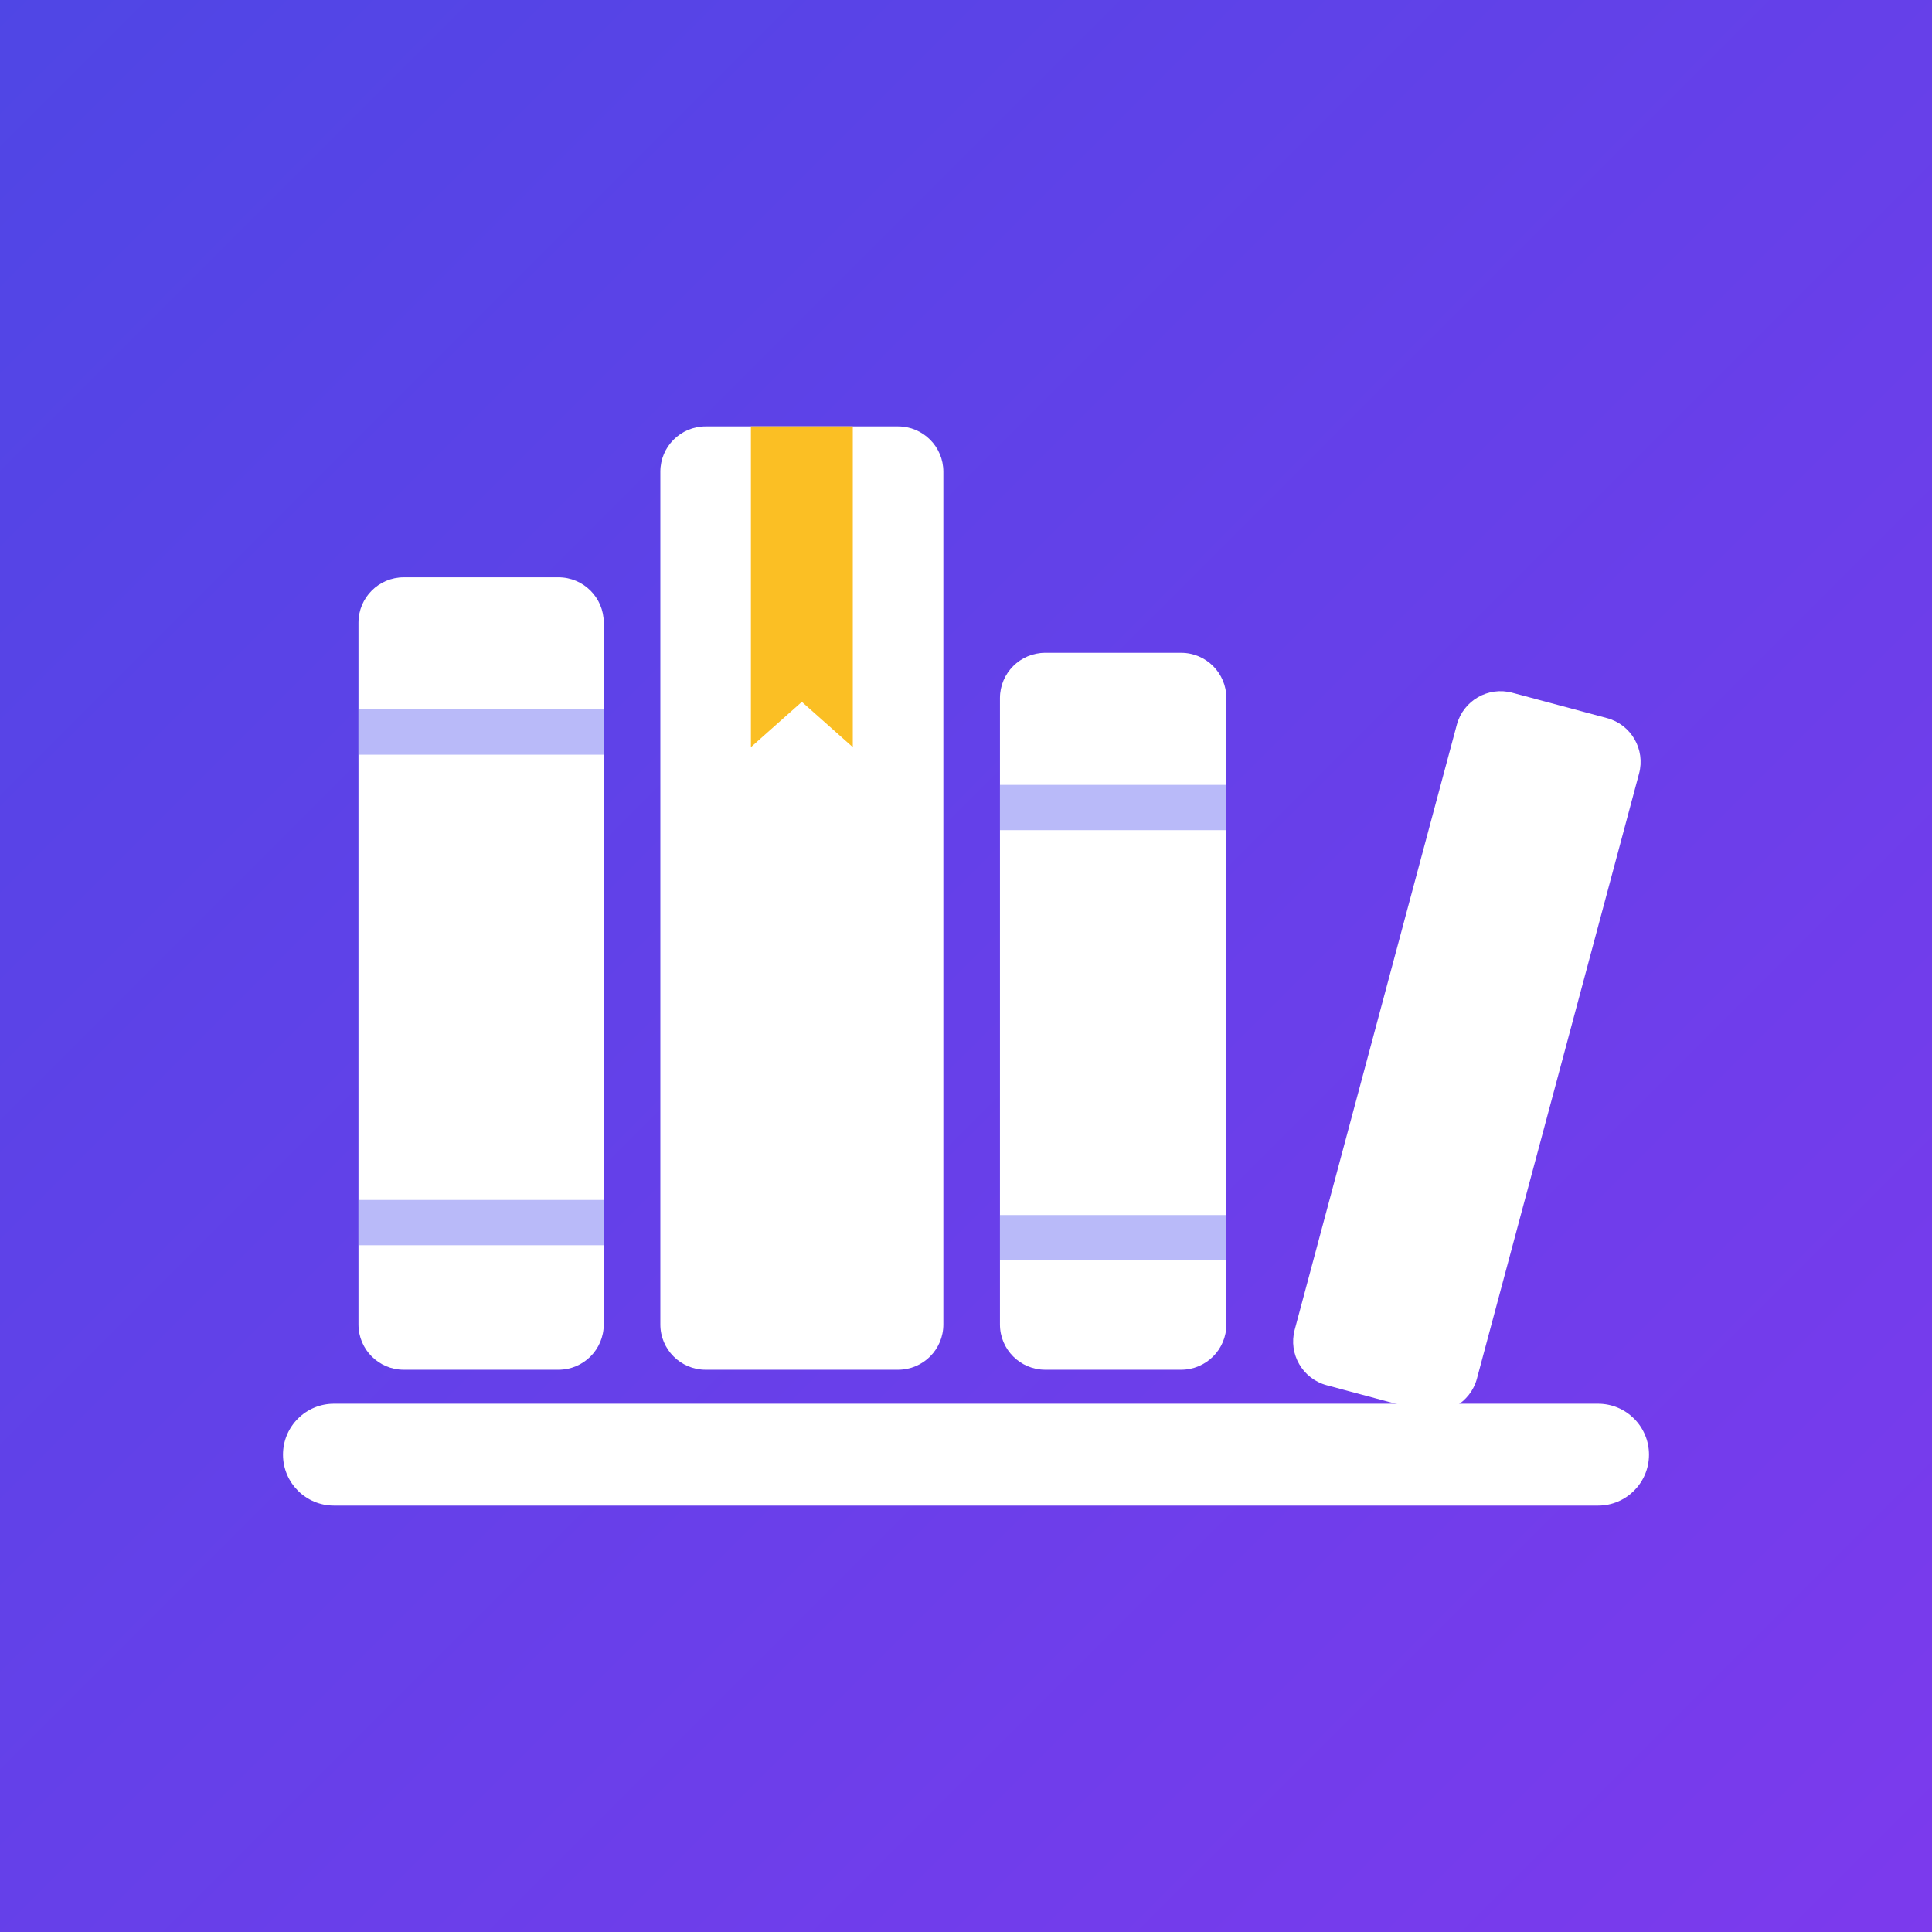
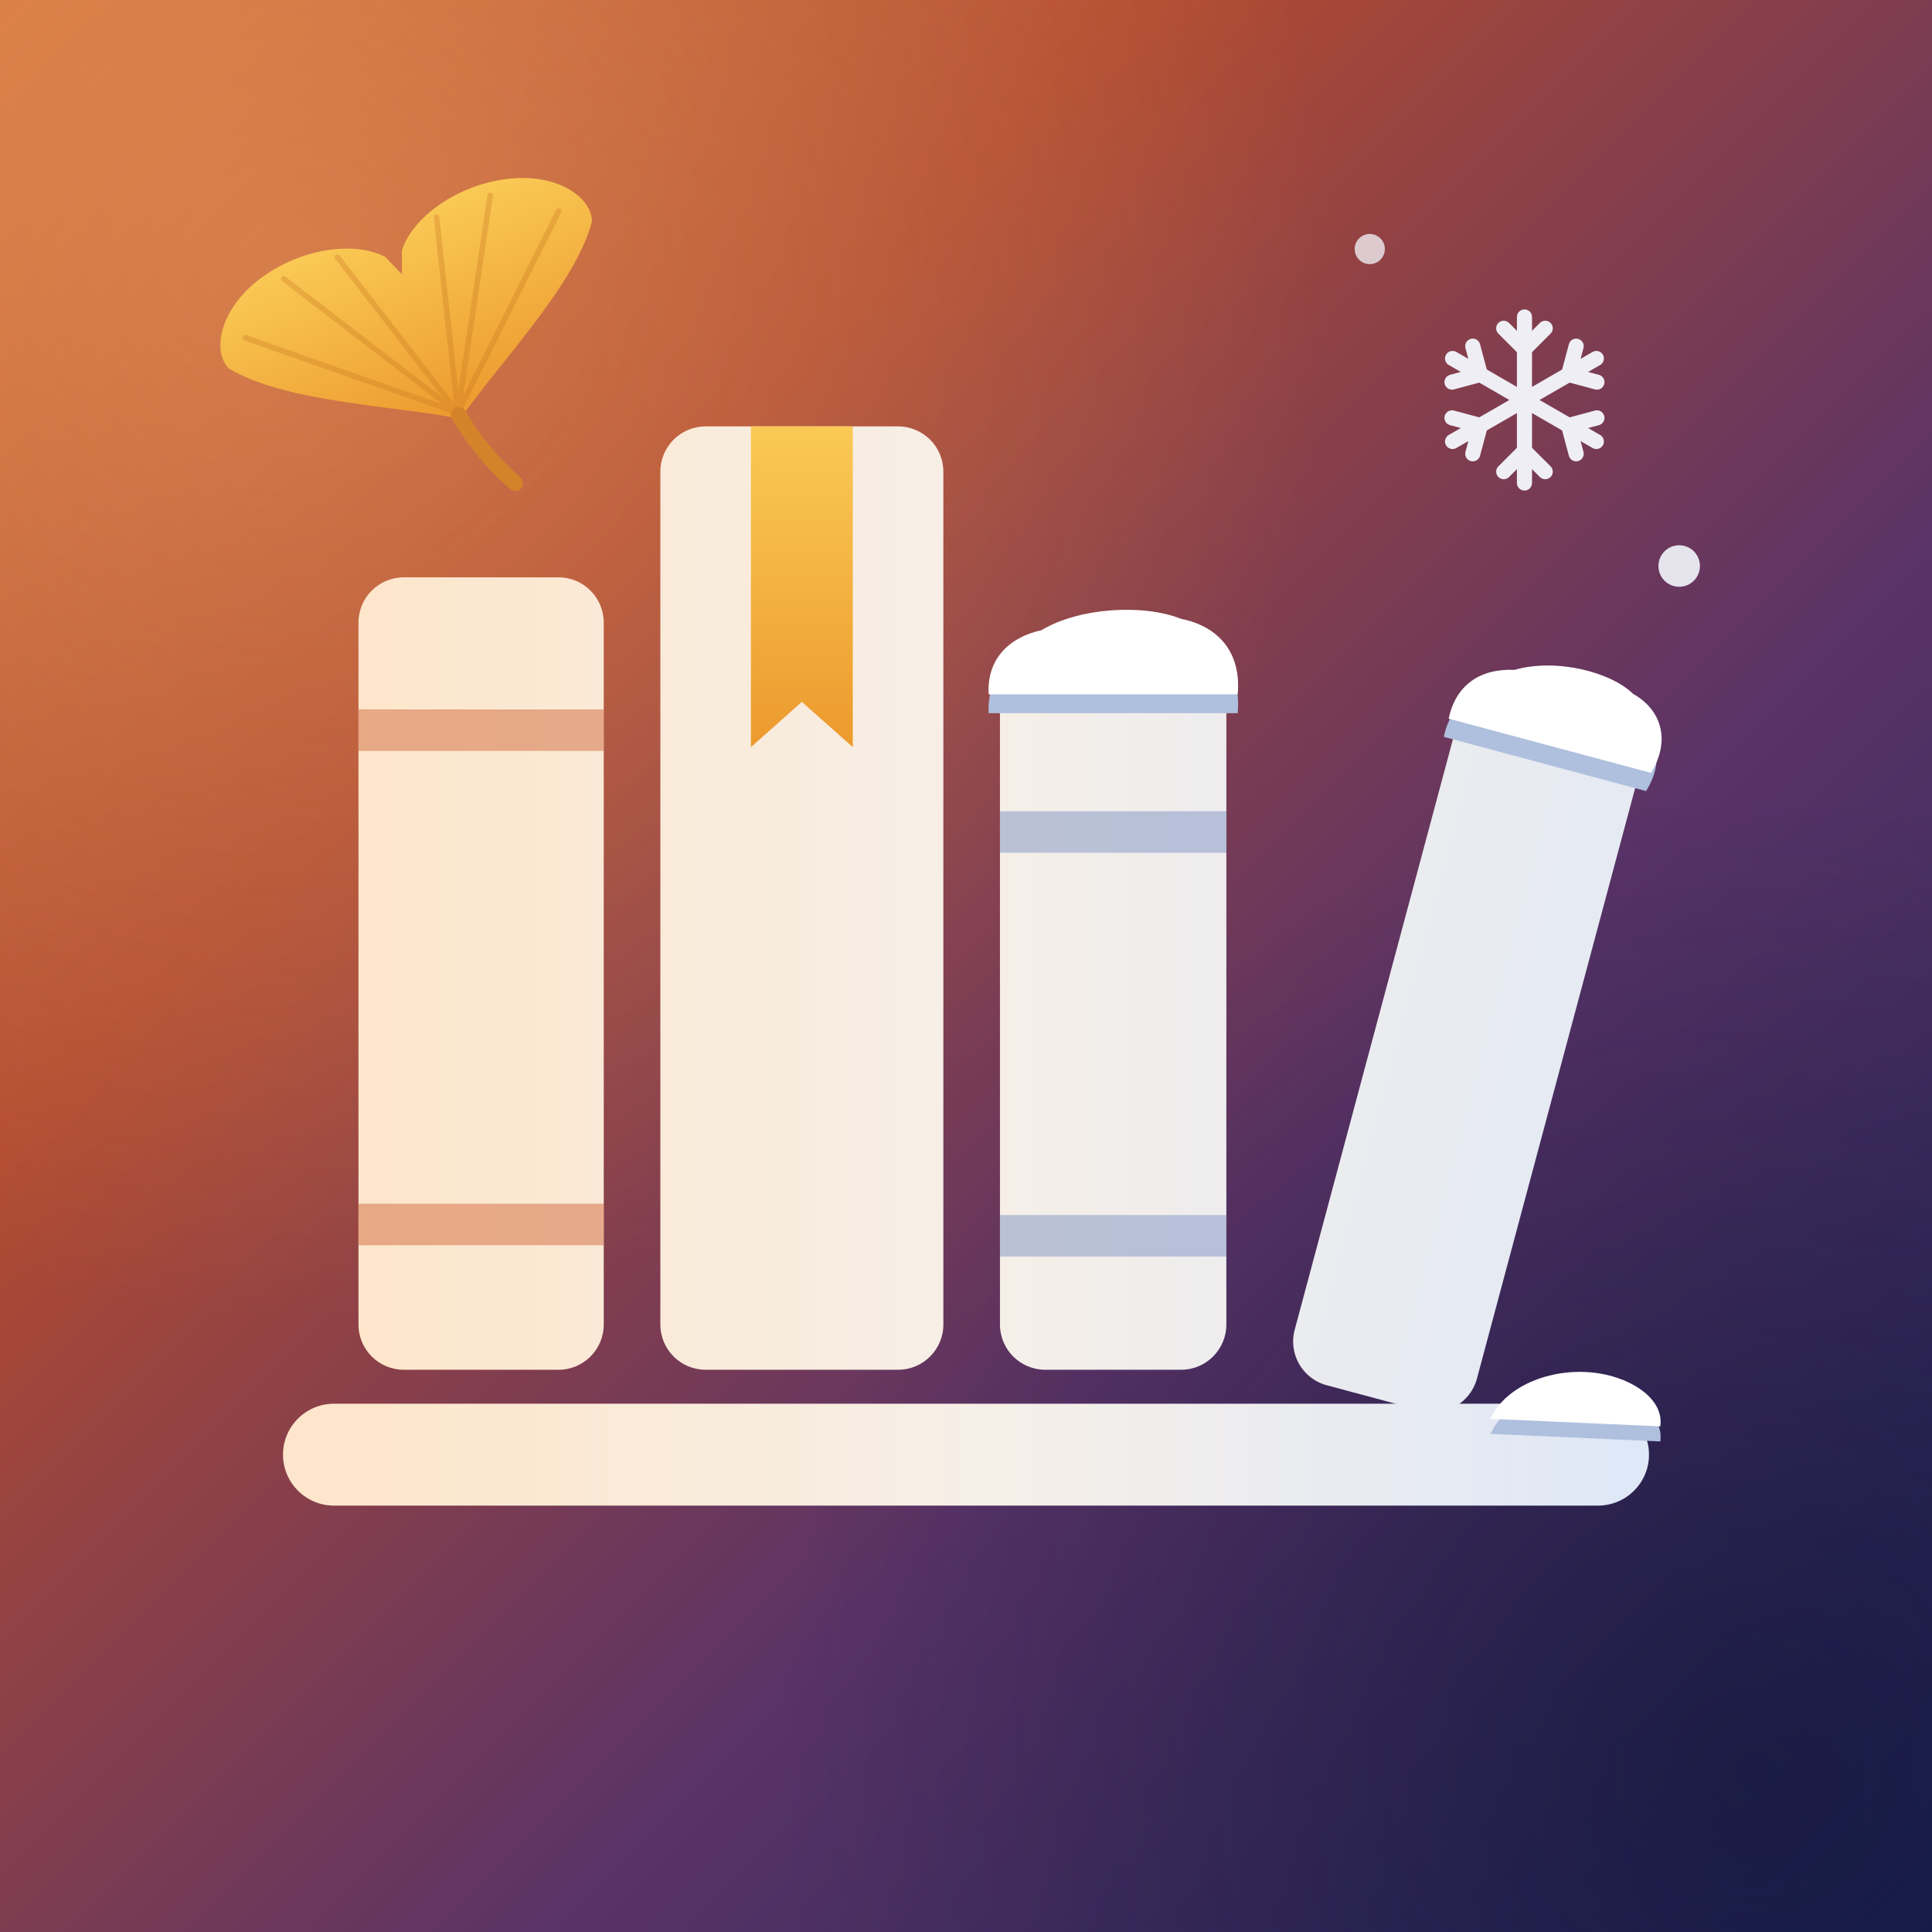
<svg xmlns="http://www.w3.org/2000/svg" viewBox="0 0 1024 1024">
  <defs>
-     <linearGradient id="bg" x1="0" y1="0" x2="1" y2="1">
-       <stop offset="0" stop-color="#4F46E5" />
-       <stop offset="1" stop-color="#7C3AED" />
+     <linearGradient id="sky" x1="0" y1="0" x2="1" y2="1">
+       <stop offset="0" stop-color="#D2703A" />
+       <stop offset="0.3" stop-color="#B14A30" />
+       <stop offset="0.64" stop-color="#5A3367" />
+       <stop offset="1" stop-color="#1B2456" />
+     </linearGradient>
+     <radialGradient id="sun" cx="150" cy="140" r="560" gradientUnits="userSpaceOnUse">
+       <stop offset="0" stop-color="#FFC27A" stop-opacity="0.32" />
+       <stop offset="1" stop-color="#FFD08A" stop-opacity="0" />
+     </radialGradient>
+     <radialGradient id="night" cx="930" cy="940" r="520" gradientUnits="userSpaceOnUse">
+       <stop offset="0" stop-color="#0D1233" stop-opacity="0.55" />
+       <stop offset="1" stop-color="#0D1233" stop-opacity="0" />
+     </radialGradient>
+     <linearGradient id="paper" x1="190" y1="0" x2="860" y2="0" gradientUnits="userSpaceOnUse">
+       <stop offset="0" stop-color="#FDE6CB" />
+       <stop offset="0.5" stop-color="#F6EFE8" />
+       <stop offset="1" stop-color="#DFE8F7" />
+     </linearGradient>
+     <linearGradient id="gold" x1="0" y1="0" x2="0" y2="1">
+       <stop offset="0" stop-color="#FAC955" />
+       <stop offset="1" stop-color="#EC9A2E" />
    </linearGradient>
  </defs>
-   <rect width="1024" height="1024" fill="url(#bg)" />
-   <g fill="#FFFFFF">
-     <rect x="190" y="306" width="130" height="420" rx="24" />
-     <rect x="350" y="226" width="150" height="500" rx="24" />
-     <rect x="530" y="346" width="120" height="380" rx="24" />
-     <rect x="680" y="348" width="100" height="380" rx="24" transform="rotate(15 680 728)" />
-     <rect x="150" y="744" width="724" height="54" rx="27" />
+   <rect width="1024" height="1024" fill="url(#sky)" />
+   <rect width="1024" height="1024" fill="url(#sun)" />
+   <rect width="1024" height="1024" fill="url(#night)" />
+   <g id="art">
+     <g transform="translate(244 222) rotate(-22) scale(1.18)">
+       <path d="M0 0 C-24 -16 -70 -36 -88 -60 C-92 -70 -82 -86 -60 -92 C-38 -98 -14 -92 -4 -80 L0 -70 L4 -80 C14 -92 38 -98 60 -92 C82 -86 92 -70 88 -60 C70 -36 24 -16 0 0 Z" fill="url(#gold)" />
+       <path d="M0 -3 L-76 -70 M0 -3 L-50 -88 M0 -3 L-24 -88 M0 -3 L24 -88 M0 -3 L50 -88 M0 -3 L76 -70" stroke="#C7741E" stroke-width="2.5" stroke-linecap="round" opacity="0.32" fill="none" />
+       <path d="M0 -2 C2 12 6 24 12 36" stroke="#D3832A" stroke-width="7" stroke-linecap="round" fill="none" />
+     </g>
+     <defs>
+       <path id="arm" d="M0 0 V-44 M0 -27 l-11 -11 M0 -27 l11 -11" />
+     </defs>
+     <g transform="translate(808 212)" stroke="#F4F7FD" stroke-width="8" stroke-linecap="round" stroke-linejoin="round" fill="none" opacity="0.95">
+       <use href="#arm" />
+       <use href="#arm" transform="rotate(60)" />
+       <use href="#arm" transform="rotate(120)" />
+       <use href="#arm" transform="rotate(180)" />
+       <use href="#arm" transform="rotate(240)" />
+       <use href="#arm" transform="rotate(300)" />
+     </g>
+     <circle cx="890" cy="300" r="11" fill="#F4F7FD" opacity="0.9" />
+     <circle cx="726" cy="132" r="8" fill="#F4F7FD" opacity="0.75" />
+     <g fill="url(#paper)">
+       <rect x="190" y="306" width="130" height="420" rx="24" />
+       <rect x="350" y="226" width="150" height="500" rx="24" />
+       <rect x="530" y="346" width="120" height="380" rx="24" />
+       <rect x="680" y="348" width="100" height="380" rx="24" transform="rotate(15 680 728)" />
+       <rect x="150" y="744" width="724" height="54" rx="27" />
+     </g>
+     <g opacity="0.5">
+       <rect x="190" y="376" width="130" height="22" fill="#D2693E" />
+       <rect x="190" y="638" width="130" height="22" fill="#D2693E" />
+       <rect x="530" y="430" width="120" height="22" fill="#7F93C4" />
+       <rect x="530" y="644" width="120" height="22" fill="#7F93C4" />
+     </g>
+     <path d="M524 368 C523 350 534 338 552 334 C572 322 606 320 626 328 C646 332 658 346 656 368 Z" fill="#AFC0DE" transform="translate(0 10)" />
+     <path d="M524 368 C523 350 534 338 552 334 C572 322 606 320 626 328 C646 332 658 346 656 368 Z" fill="#FFFFFF" />
+     <g transform="rotate(15 680 728)">
+       <path d="M675 370 C674 352 684 340 702 336 C722 324 752 324 766 332 C782 336 792 350 786 370 Z" fill="#AFC0DE" transform="translate(0 10)" />
+       <path d="M675 370 C674 352 684 340 702 336 C722 324 752 324 766 332 C782 336 792 350 786 370 Z" fill="#FFFFFF" />
+     </g>
+     <path d="M790 752 C798 734 824 724 848 728 C866 731 882 742 880 756 Z" fill="#AFC0DE" transform="translate(0 8)" />
+     <path d="M790 752 C798 734 824 724 848 728 C866 731 882 742 880 756 Z" fill="#FFFFFF" />
+     <path d="M398 226 h54 v170 l-27 -24 l-27 24z" fill="url(#gold)" />
  </g>
-   <g fill="#6366F1" opacity="0.45">
-     <rect x="190" y="376" width="130" height="24" />
-     <rect x="190" y="636" width="130" height="24" />
-     <rect x="530" y="416" width="120" height="24" />
-     <rect x="530" y="644" width="120" height="24" />
-   </g>
-   <path d="M398 226 h54 v170 l-27 -24 l-27 24z" fill="#FBBF24" />
</svg>
